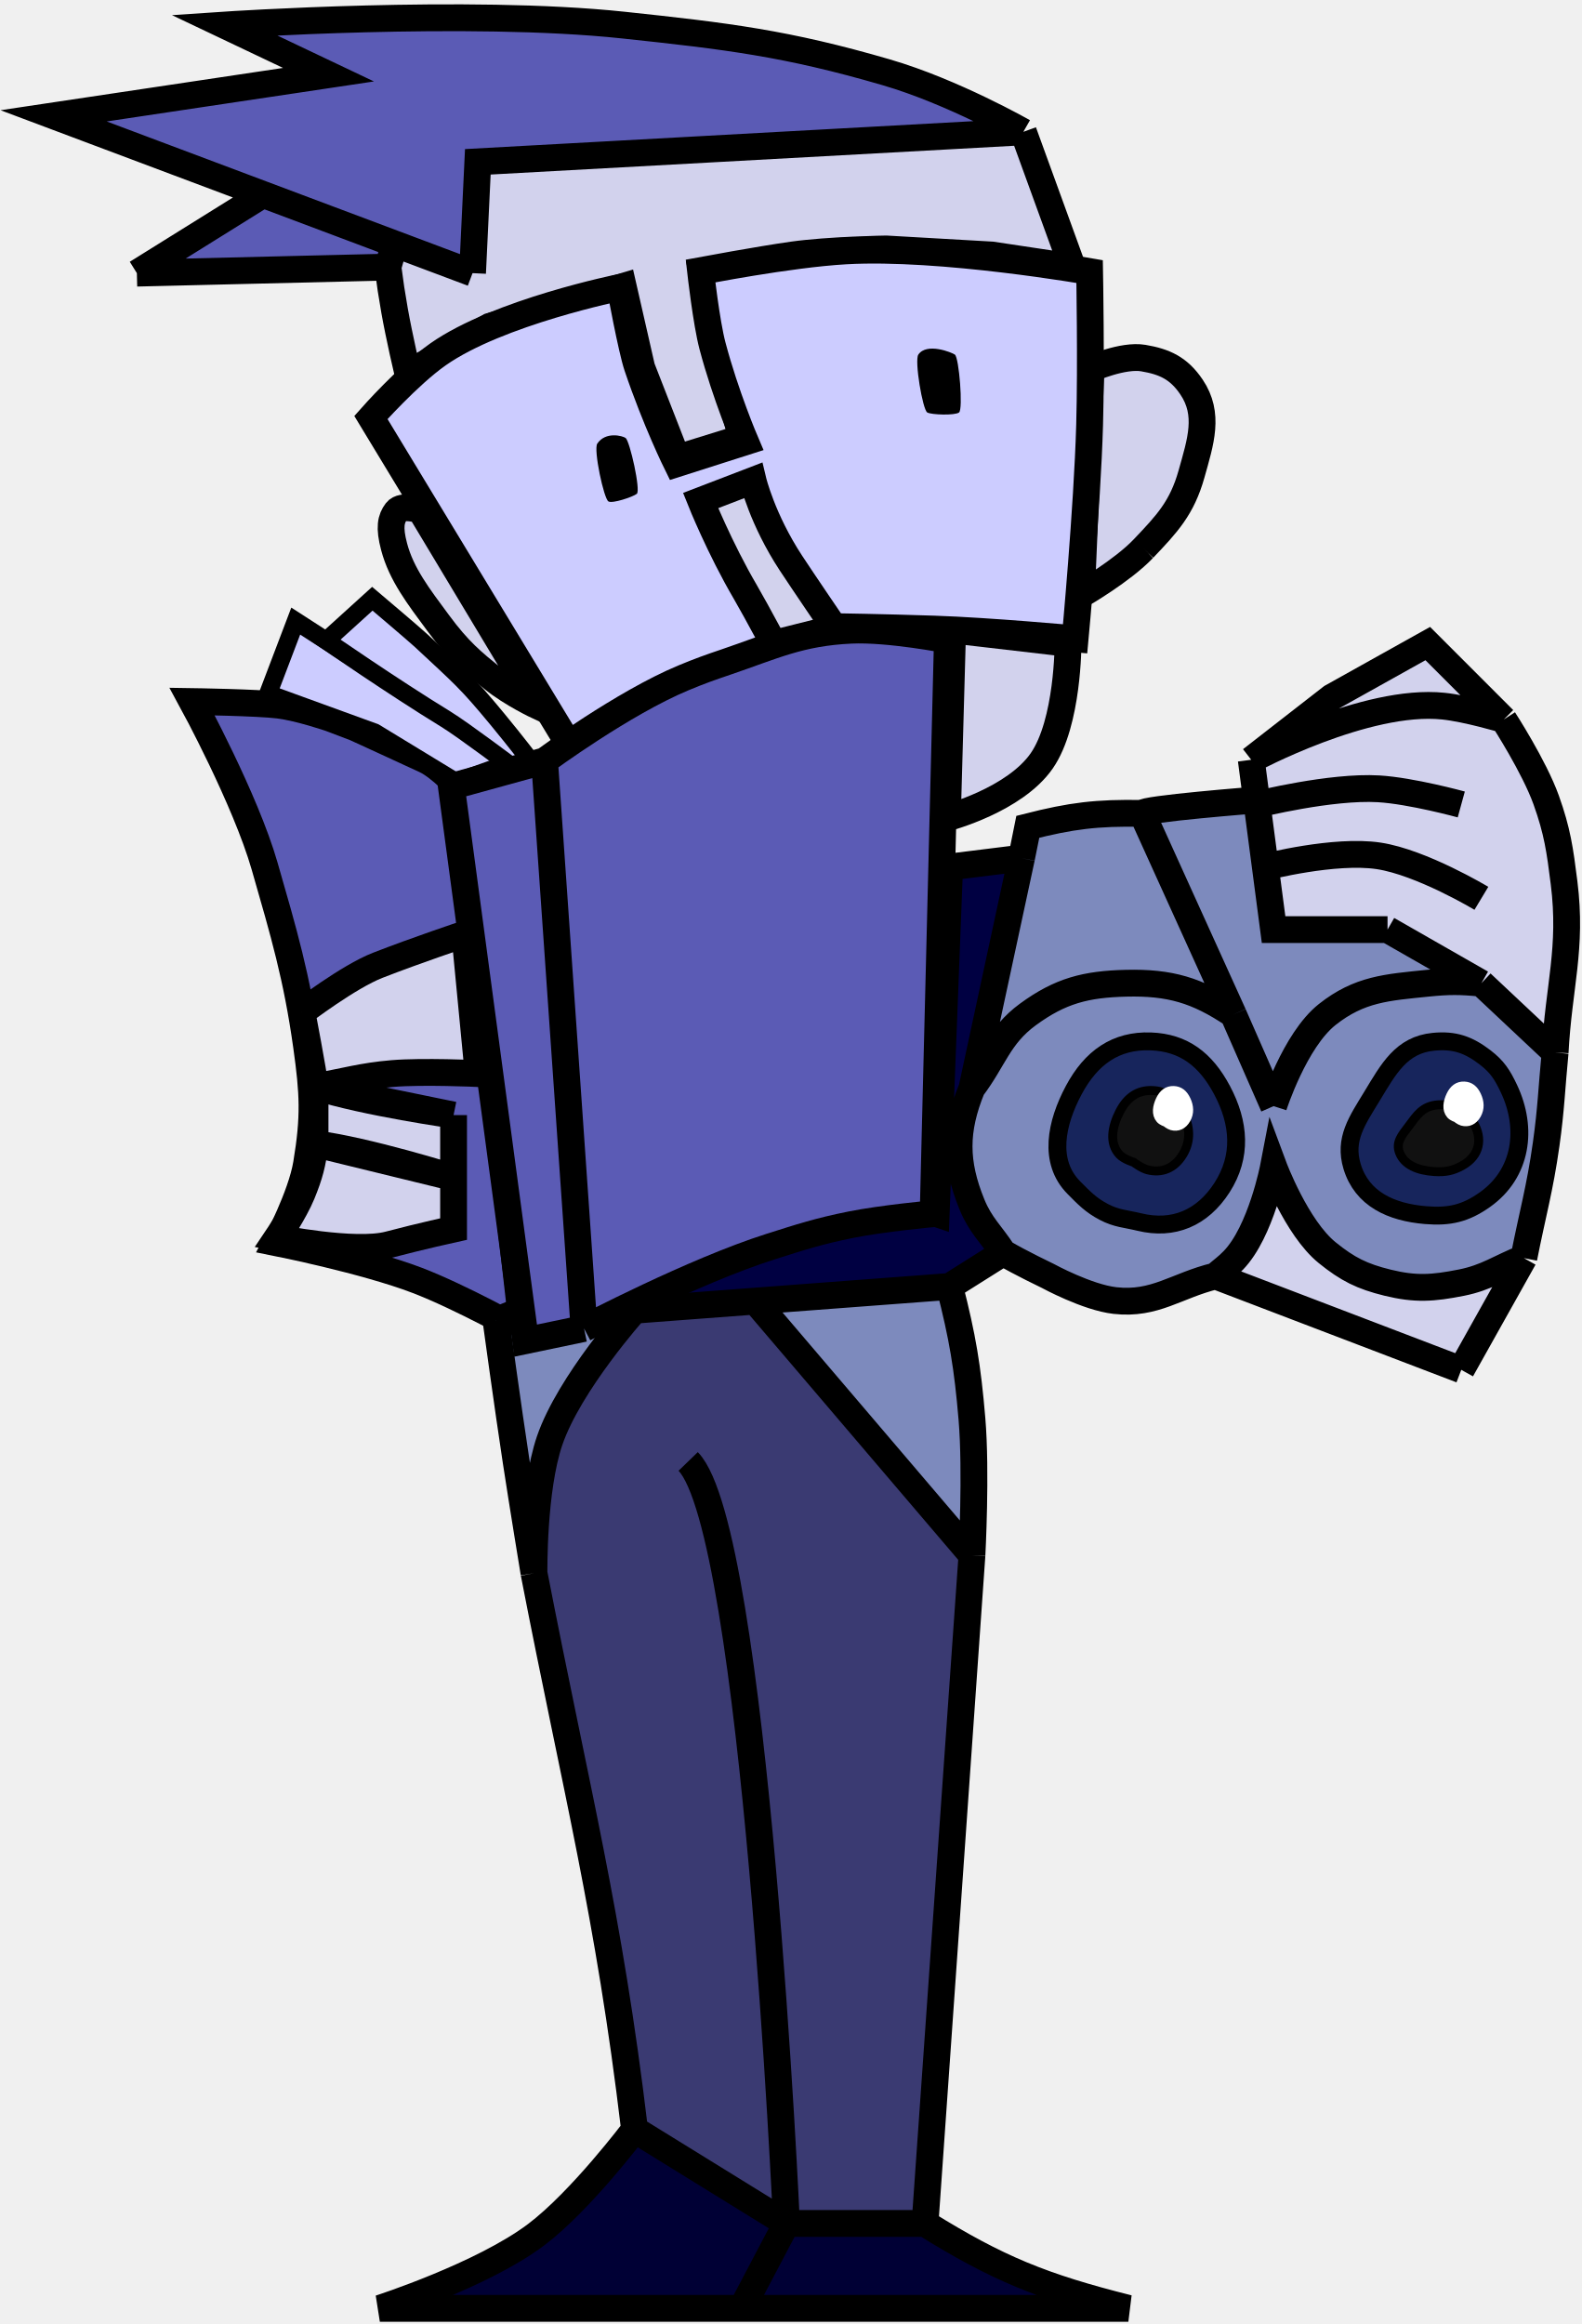
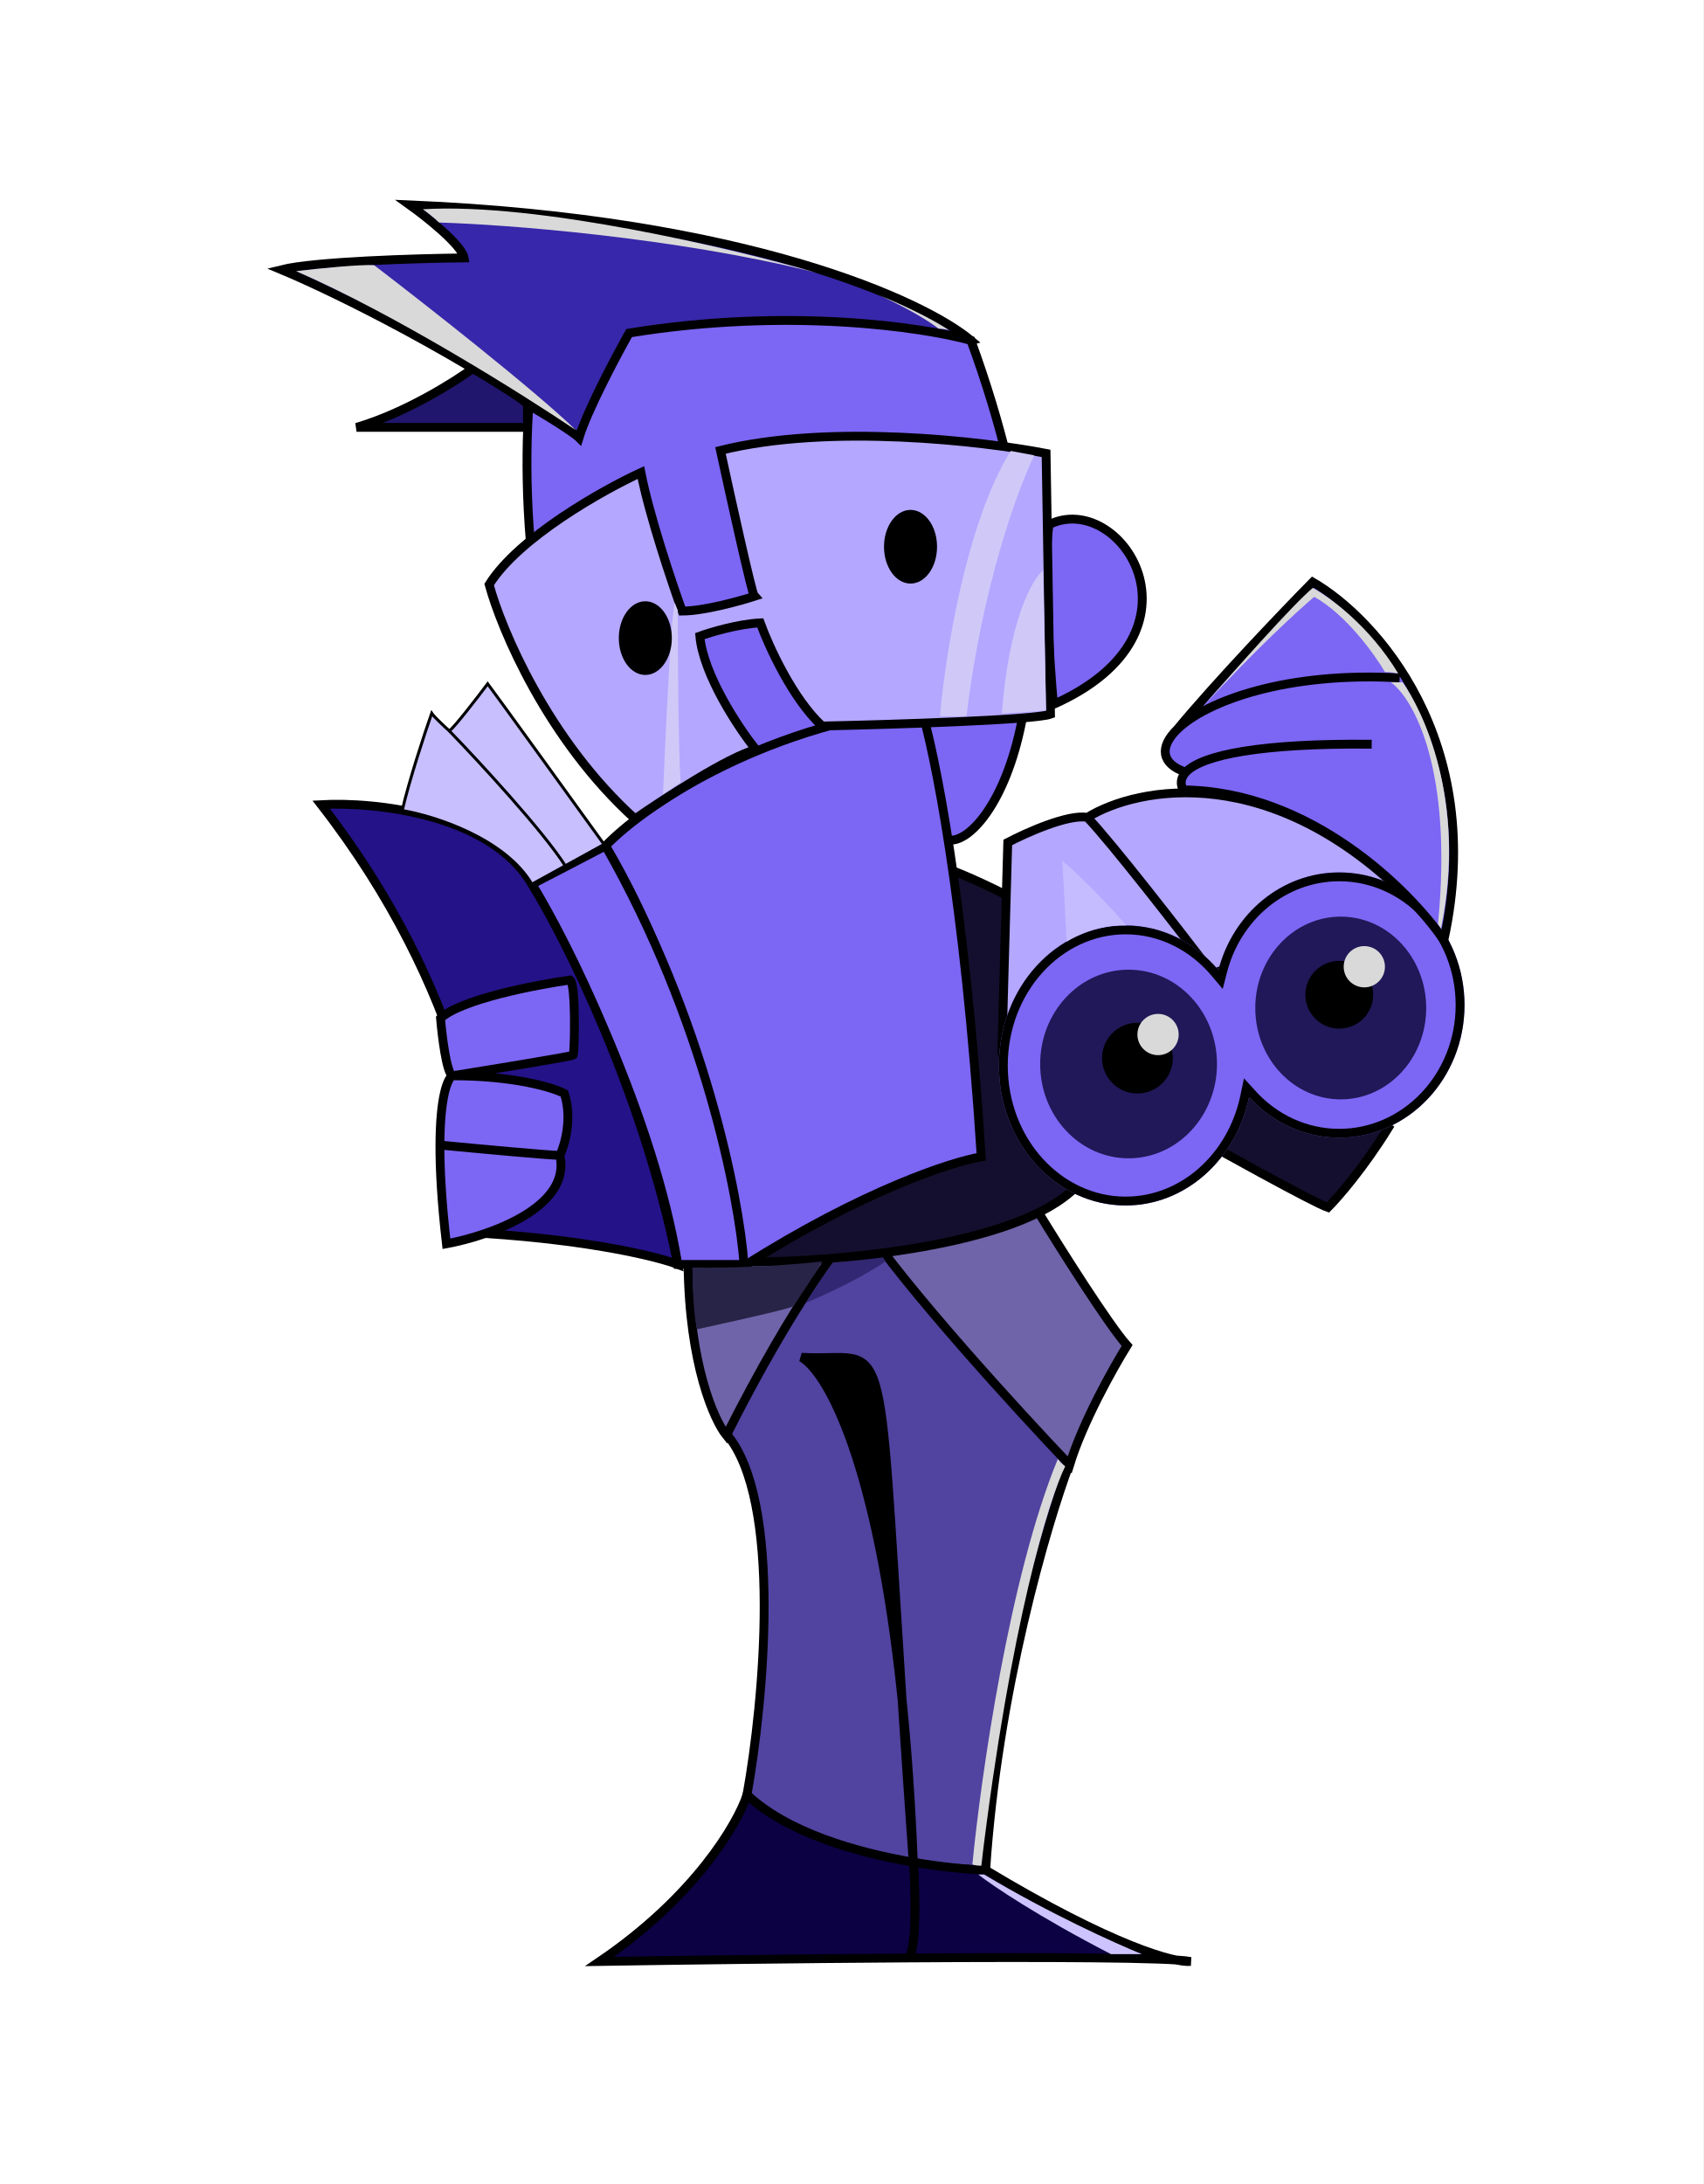
- <svg xmlns="http://www.w3.org/2000/svg" width="354" height="520" viewBox="0 0 354 520" fill="none">
-   <path d="M117 297.971L103.262 176.77C103.262 176.77 98.597 171.653 95.162 170.048C91.728 168.443 79.532 162.857 79.532 162.857L73.911 160.717C73.911 160.717 67.04 158.36 62.359 157.773C57.677 157.187 43 156.971 43 156.971C43 156.971 54.9 178.801 59.216 193.795C63.532 208.789 66.44 218.62 68.596 234.026C70.082 244.64 70.361 249.835 68.596 260.418C67.399 267.596 61.842 278.06 61.842 278.06C61.842 278.06 81.585 281.984 93.361 286.484C103.053 290.188 117 297.971 117 297.971Z" fill="#5B5BB5" stroke="black" stroke-width="6" />
-   <path d="M104 209C104 209 93.296 212.57 84.5 216C77.988 218.54 67.567 226.5 67.567 226.5L70.497 243.141C77.248 241.997 80.945 240.786 87.783 240.211C94.62 239.637 107 240.211 107 240.211L104 209Z" fill="#D2D2ED" />
-   <path d="M101.5 249.5L70.497 243.141V255.927L101.5 263.5V249.5Z" fill="#D2D2ED" />
-   <path d="M101.5 275V263.5L70.497 255.927C69.949 260.391 69.29 262.906 67.567 267.115C65.907 271.17 62 276.971 62 276.971C62 276.971 79.384 280.502 87 278.5C94.309 276.579 101.5 275 101.5 275Z" fill="#D2D2ED" />
-   <path d="M67.567 226.5C67.567 226.5 70.154 240.021 70.497 243.141M67.567 226.5L70.497 243.141M67.567 226.5C67.567 226.5 77.988 218.54 84.5 216C93.296 212.57 104 209 104 209L107 240.211C107 240.211 94.62 239.637 87.783 240.211C80.945 240.786 77.248 241.997 70.497 243.141M70.497 243.141C82.053 246.782 101.5 249.5 101.5 249.5M70.497 243.141C70.497 248.135 70.497 250.934 70.497 255.927M70.497 243.141L101.5 249.5M70.497 243.141V255.927M101.5 249.5V263.5M70.497 255.927C82.053 257.384 101.5 263.5 101.5 263.5M70.497 255.927C69.949 260.391 69.29 262.906 67.567 267.115C65.907 271.17 62 276.971 62 276.971C62 276.971 79.384 280.502 87 278.5C94.309 276.579 101.5 275 101.5 275V263.5M70.497 255.927L101.5 263.5" stroke="black" stroke-width="6" />
-   <path d="M60 155.211L66.177 138.971L97.647 159.272L115 170.369L102.059 174.971L83.823 163.873L60 155.211Z" fill="#CCCCFF" stroke="black" stroke-width="4" />
-   <path d="M73 143.333L83.32 133.971C83.32 133.971 92.694 141.898 94.231 143.333C103.077 151.594 104.31 152.458 111.333 160.956C115.374 165.845 119 170.594 119 170.594L115.167 171.971C115.167 171.971 103.714 163.335 99.833 160.956C87.715 153.53 73 143.333 73 143.333Z" fill="#CCCCFF" stroke="black" stroke-width="4" />
-   <path d="M212 182.971L213.174 140.971L239 143.971C239 143.971 239.052 161.663 233.13 170.221C227.047 179.012 212 182.971 212 182.971Z" fill="#D2D2ED" stroke="black" stroke-width="6" />
-   <path d="M242 133L244.156 82.512C244.156 82.512 251.265 79.343 255.858 80.124C260.592 80.928 263.769 82.356 266.636 86.605C270.74 92.688 268.67 98.799 266.636 106.05C264.495 113.683 261.134 117.216 255.916 122.705L255.858 122.766C251.141 127.727 242 133 242 133Z" fill="#D2D2ED" />
-   <path d="M255.858 122.766C251.141 127.727 242 133 242 133L244.156 82.512C244.156 82.512 251.265 79.343 255.858 80.124C260.592 80.928 263.769 82.356 266.636 86.605C270.74 92.688 268.67 98.799 266.636 106.05C264.495 113.683 261.134 117.216 255.916 122.705M255.858 122.766L255.916 122.705M255.858 122.766C255.877 122.745 255.896 122.725 255.916 122.705" stroke="black" stroke-width="6" />
-   <path d="M120.454 158.033L94.082 114.121C94.082 114.121 89.955 112.792 88.722 114.418C87.452 116.094 87.049 117.999 88.188 122.319C89.818 128.502 93.651 133.447 98.051 139.401C102.681 145.668 105.665 148.084 110.299 151.838L110.35 151.879C114.539 155.272 120.454 158.033 120.454 158.033Z" fill="#D2D2ED" />
-   <path d="M110.35 151.879C114.539 155.272 120.454 158.033 120.454 158.033L94.082 114.121C94.082 114.121 89.955 112.792 88.722 114.418C87.452 116.094 87.049 117.999 88.188 122.319C89.818 128.502 93.651 133.447 98.051 139.401C102.681 145.668 105.665 148.084 110.299 151.838M110.35 151.879L110.299 151.838M110.35 151.879C110.333 151.865 110.316 151.852 110.299 151.838" stroke="black" stroke-width="6" />
-   <path d="M151.5 102.5L166 98L160.5 77.5L157 60.5C157 60.5 169.805 58.118 177.307 57.056C185.431 55.906 198.304 55.702 198.304 55.702L221.961 57.056L240 59.764L229 29.5L106.926 36.207L105.743 61.117L88.296 54.566L86.817 59.764C87.306 63.581 87.63 65.717 88.296 69.511C89.265 75.04 91.253 83.591 91.253 83.591L109.588 73.031L139.455 64.096L143.595 82.237L151.5 102.5Z" fill="#D2D2ED" />
-   <path d="M155 111L162.521 108.5L170 106C170 106 170.978 113.449 175.829 120.956L188.249 140.18L173.167 143.971C173.167 143.971 166.146 133.83 162.521 126.913C158.662 119.548 155 111 155 111Z" fill="#D2D2ED" />
-   <path d="M106.926 36.207L229 29.5C229 29.5 213.263 20.528 198.304 16.171C175.987 9.671 162.717 8.09 139.455 5.611C104.812 1.92 50.148 5.611 50.148 5.611L73.51 16.712L12 25.918L58.872 43.518L88.296 54.566L105.743 61.117L106.926 36.207Z" fill="#5B5BB5" />
-   <path d="M88.296 54.566L58.872 43.518L30.63 61.117L86.817 59.764L88.296 54.566Z" fill="#5B5BB5" />
-   <path d="M88.296 54.566C88.296 54.566 87.395 57.734 86.817 59.764M88.296 54.566L105.743 61.117M88.296 54.566L86.817 59.764M88.296 54.566L58.872 43.518M229 29.5L240 59.764L221.961 57.056L198.304 55.702C198.304 55.702 185.431 55.906 177.307 57.056C169.805 58.118 157 60.5 157 60.5L160.5 77.5L166 98L151.5 102.5L143.595 82.237L139.455 64.096L109.588 73.031L91.253 83.591C91.253 83.591 89.265 75.04 88.296 69.511C87.63 65.717 87.306 63.581 86.817 59.764M229 29.5L106.926 36.207L105.743 61.117M229 29.5C229 29.5 213.263 20.528 198.304 16.171C175.987 9.671 162.717 8.09 139.455 5.611C104.812 1.92 50.148 5.611 50.148 5.611L73.51 16.712L12 25.918L58.872 43.518M105.743 61.117L58.872 43.518M58.872 43.518L30.63 61.117M30.63 61.117C30.63 61.117 64.875 60.292 86.817 59.764M30.63 61.117L86.817 59.764M188.249 140.18L173.167 143.971C173.167 143.971 166.146 133.83 162.521 126.913C158.662 119.548 155 111 155 111L162.521 108.5L170 106C170 106 170.978 113.449 175.829 120.956M188.249 140.18C183.399 132.673 180.679 128.463 175.829 120.956M188.249 140.18L175.829 120.956" stroke="black" stroke-width="6" />
-   <path d="M169 291.128L142 293.163C142 293.163 127.399 309.469 123 322.332C119.225 333.37 119.5 352 119.5 352C128.947 400.691 136.255 428.204 142 476.5L176 497.5H207L217.5 348L169 291.128Z" fill="#3A3A72" />
-   <path d="M169 291.128L217.5 348C217.5 348 218.501 329.369 217.5 317.5C216.513 305.799 215.405 299.227 212.5 287.849L169 291.128Z" fill="#7D8ABD" />
-   <path d="M217.5 269.5C213.665 260.099 213.665 252.901 217.5 243.5L228.589 192L212.5 194L209.5 271.5C198.522 267.723 168.157 271.391 111 295.5L142 293.163L169 291.128L212.5 287.849L224.5 280.293C221.766 276.078 219.398 274.152 217.5 269.5Z" fill="#000042" />
-   <path d="M111 295.5C111 295.5 113.628 314.715 115.5 327C116.99 336.774 119.5 352 119.5 352C119.5 352 119.225 333.37 123 322.332C127.399 309.469 142 293.163 142 293.163L111 295.5Z" fill="#7D8ABD" />
-   <path d="M252 220C261.76 219.763 267.897 221.553 276 227L255.592 182C245.393 181.821 239.795 182.512 230 185L228.589 192L217.5 243.5C222.382 237.056 223.48 231.779 230 227C237.272 221.67 242.987 220.219 252 220Z" fill="#7D8ABD" />
-   <path d="M319.5 220C324.162 219.525 326.838 219.525 331.5 220L310.5 208H285L283.158 194L281.316 180L281.184 179C281.184 179 255.5 181 255.592 182L276 227L285 247.5C285 247.5 289.728 232.76 297 227C304.214 221.287 310.345 220.932 319.5 220Z" fill="#7D8ABD" />
-   <path d="M331.5 220L348 235.5C348.781 220.66 351.852 212.245 350 197.5C349.079 190.166 348.495 185.958 346 179C343.317 171.518 336.5 161 336.5 161C336.5 161 328.371 158.563 323 158C305.661 156.182 280 170 280 170L281.184 179L281.316 180L283.158 194L285 208H310.5L331.5 220Z" fill="#D2D2ED" />
-   <path d="M280 170C280 170 305.661 156.182 323 158C328.371 158.563 336.5 161 336.5 161L319.5 144L298 156L280 170Z" fill="#D2D2ED" />
-   <path d="M285 261C285 261 282.205 275.588 276 282C274.557 283.492 273.562 284.133 272 285.5L327 306.5L341 281.5C335.533 283.648 332.762 285.856 327 287C320.68 288.254 316.757 288.539 310.5 287C304.784 285.594 301.576 283.997 297 280.293C290.102 274.712 285 261 285 261Z" fill="#D2D2ED" />
-   <path d="M217.5 243.5C213.665 252.901 213.665 260.099 217.5 269.5C219.398 274.152 221.766 276.078 224.5 280.293C228.292 282.531 234.5 285.5 234.5 285.5C234.5 285.5 243.3 290.305 249.5 291C258.489 292.008 263.213 287.648 272 285.5C273.562 284.133 274.557 283.492 276 282C282.205 275.588 285 261 285 261C285 261 290.102 274.712 297 280.293C301.576 283.997 304.784 285.594 310.5 287C316.757 288.539 320.68 288.254 327 287C332.762 285.856 335.533 283.648 341 281.5C342.953 271.542 344.585 266.049 346 256C347.121 248.035 347.219 243.506 348 235.5L331.5 220C326.838 219.525 324.162 219.525 319.5 220C310.345 220.932 304.214 221.287 297 227C289.728 232.76 285 247.5 285 247.5L276 227C267.897 221.553 261.76 219.763 252 220C242.987 220.219 237.272 221.67 230 227C223.48 231.779 222.382 237.056 217.5 243.5Z" fill="#7D8ABD" />
-   <path d="M176 497.5L142 476.5C142 476.5 130.031 492.422 120 500C107.943 509.109 85 516.5 85 516.5H166L176 497.5Z" fill="#000035" />
-   <path d="M207 497.5H176L166 516.5H252.5C233.21 511.658 223.225 507.578 207 497.5Z" fill="#000035" />
-   <path d="M217.5 243.5C213.665 252.901 213.665 260.099 217.5 269.5C219.398 274.152 221.766 276.078 224.5 280.293M217.5 243.5C222.382 237.056 223.48 231.779 230 227C237.272 221.67 242.987 220.219 252 220C261.76 219.763 267.897 221.553 276 227M217.5 243.5C221.83 223.388 228.589 192 228.589 192M217.5 243.5L228.589 192M341 281.5C335.533 283.648 332.762 285.856 327 287C320.68 288.254 316.757 288.539 310.5 287C304.784 285.594 301.576 283.997 297 280.293C290.102 274.712 285 261 285 261C285 261 282.205 275.588 276 282C274.557 283.492 273.562 284.133 272 285.5M341 281.5C335.533 291.263 327 306.5 327 306.5M341 281.5C342.953 271.542 344.585 266.049 346 256C347.121 248.035 347.219 243.506 348 235.5M341 281.5L327 306.5M348 235.5C341.556 229.447 337.944 226.053 331.5 220M348 235.5C348.781 220.66 351.852 212.245 350 197.5C349.079 190.166 348.495 185.958 346 179C343.317 171.518 336.5 161 336.5 161M348 235.5L331.5 220M331.5 220C326.838 219.525 324.162 219.525 319.5 220C310.345 220.932 304.214 221.287 297 227C289.728 232.76 285 247.5 285 247.5M331.5 220C323.299 215.314 310.5 208 310.5 208M331.5 220L310.5 208M285 247.5C285 247.5 279.515 235.006 276 227M285 247.5L276 227M276 227C268.03 209.426 255.592 182 255.592 182M276 227L255.592 182M280 170C280 170 305.661 156.182 323 158C328.371 158.563 336.5 161 336.5 161M280 170L281.184 179M280 170L298 156L319.5 144L336.5 161M327 306.5C327 306.5 293.479 293.701 272 285.5M327 306.5L272 285.5M272 285.5C263.213 287.648 258.489 292.008 249.5 291C243.3 290.305 234.5 285.5 234.5 285.5C234.5 285.5 228.292 282.531 224.5 280.293M228.589 192L230 185C239.795 182.512 245.393 181.821 255.592 182M228.589 192L212.5 194L209.5 271.5C198.522 267.723 168.157 271.391 111 295.5M111 295.5C111 295.5 113.628 314.715 115.5 327C116.99 336.774 119.5 352 119.5 352M111 295.5L142 293.163M224.5 280.293C219.814 283.244 217.186 284.898 212.5 287.849M224.5 280.293L212.5 287.849M119.5 352C128.947 400.691 136.255 428.204 142 476.5M119.5 352C119.5 352 119.225 333.37 123 322.332C127.399 309.469 142 293.163 142 293.163M142 293.163L169 291.128M169 291.128L217.5 348M169 291.128C169 291.128 195.512 289.13 212.5 287.849M169 291.128L212.5 287.849M217.5 348C217.5 348 218.501 329.369 217.5 317.5C216.513 305.799 215.405 299.227 212.5 287.849M217.5 348C213.399 406.383 211.101 439.117 207 497.5M217.5 348L207 497.5M142 476.5L176 497.5M142 476.5C142 476.5 130.031 492.422 120 500C107.943 509.109 85 516.5 85 516.5H166M176 497.5C176 497.5 169 342.5 154 327M176 497.5H207M176 497.5L166 516.5M207 497.5C223.225 507.578 233.21 511.658 252.5 516.5H166M310.5 208H285L283.158 194M281.184 179L281.316 180M281.184 179C281.184 179 255.5 181 255.592 182M281.316 180L283.158 194M281.316 180C281.316 180 297.815 175.87 308.5 176.5C315.84 176.933 327 180 327 180M283.158 194C283.158 194 298.666 190.018 308.5 191.5C318.11 192.948 331.5 201 331.5 201" stroke="black" stroke-width="6" />
-   <path d="M128.5 168.5L83 93.413C83 93.413 91.369 83.949 98.05 79.265C111.547 69.802 138.775 64.3 138.775 64.3C138.775 64.3 141.299 78.097 142.611 81.986C146.743 94.229 151.464 103.752 151.464 103.752L166.81 98.855C166.81 98.855 162.383 88.516 159.432 77.36C158.067 72.199 156.776 60.763 156.776 60.763C156.776 60.763 176.435 56.867 189.238 56.138C210.607 54.92 243.832 60.763 243.832 60.763C243.832 60.763 244.21 81.662 243.832 95.046C243.304 113.777 240.586 142.932 240.586 142.932C240.586 142.932 221.368 141.164 209.01 140.755C197.608 140.379 186.582 140.211 186.582 140.211C186.582 140.211 179.686 130.09 177 126C170.569 116.205 168.5 107.5 168.5 107.5L156.776 112C156.776 112 161.032 122.64 166.81 132.5C169.243 136.653 175 147.5 175 147.5C175 147.5 156.691 153.833 147 158.5C139.008 162.349 128.5 168.5 128.5 168.5Z" fill="#CCCCFF" stroke="black" stroke-width="6" />
-   <path d="M240.283 243.916C236.347 251.289 234.537 259.898 240.283 265.718C242.613 268.076 244.133 269.661 247.003 271.168C249.873 272.676 251.869 272.684 254.983 273.439C262.531 275.272 269.049 272.59 273.462 265.718C277.953 258.725 277.386 251.297 273.462 243.916C269.787 237.005 264.87 233.283 257.503 233.015C249.715 232.73 244.179 236.617 240.283 243.916Z" fill="#17255C" stroke="black" stroke-width="4" />
-   <path d="M250.536 248.791C248.887 252.027 248.124 255.811 250.536 258.36C251.527 259.408 253.669 260.054 253.669 260.054C253.669 260.054 255.478 261.417 256.802 261.749C260.014 262.553 262.808 261.427 264.678 258.36C266.553 255.286 266.324 252.029 264.678 248.791C263.118 245.721 261.001 244.125 257.876 244.007C254.571 243.881 252.189 245.546 250.536 248.791Z" fill="#111111" stroke="black" stroke-width="2" />
-   <path d="M259.632 246.129C258.953 247.568 258.639 249.249 259.632 250.382C260.041 250.848 260.922 251.135 260.922 251.135C260.922 251.135 261.667 251.741 262.212 251.888C263.535 252.246 264.686 251.745 265.456 250.382C266.228 249.016 266.133 247.569 265.456 246.129C264.813 244.765 263.941 244.056 262.655 244.003C261.294 243.947 260.313 244.687 259.632 246.129Z" fill="white" stroke="white" stroke-width="2" />
-   <path d="M307.008 245.303C303.691 250.765 300.721 254.896 302.567 260.992C304.774 268.277 311.283 271.241 318.999 271.887C324.364 272.336 327.961 271.5 332.322 268.401C340.504 262.586 341.918 252.546 337.651 243.559C336.186 240.474 335.057 238.68 332.322 236.586C328.602 233.739 325.47 232.644 320.775 233.1C313.566 233.8 310.717 239.195 307.008 245.303Z" fill="#17255C" stroke="black" stroke-width="4" />
-   <path d="M315.292 251.906C313.7 254.018 312.273 255.61 313.197 257.945C314.274 260.667 317.259 261.9 320.947 262.139C323.485 262.303 325.168 261.945 327.231 260.797C331.246 258.563 331.786 254.707 329.745 251.235C329.053 250.059 328.543 249.359 327.231 248.552C325.488 247.479 324.009 247.048 321.785 247.21C318.318 247.462 317.037 249.591 315.292 251.906Z" fill="#111111" stroke="black" stroke-width="2" />
-   <path d="M324.632 245.129C323.953 246.568 323.639 248.249 324.632 249.382C325.041 249.848 325.922 250.135 325.922 250.135C325.922 250.135 326.667 250.741 327.212 250.888C328.535 251.246 329.686 250.745 330.456 249.382C331.228 248.016 331.133 246.569 330.456 245.129C329.813 243.765 328.941 243.056 327.655 243.003C326.294 242.947 325.313 243.687 324.632 245.129Z" fill="white" stroke="white" stroke-width="2" />
-   <path d="M101 175.971L121.857 170.236L130.694 297.24L117.615 299.971L101 175.971Z" fill="#5B5BB5" />
-   <path d="M121.857 170.236L130.694 297.24C130.694 297.24 155.079 284.439 172.408 278.94C179.314 276.749 183.21 275.475 190.436 274.024C197.487 272.608 208.818 271.566 208.818 271.566L212 143.196C212 143.196 198.914 140.62 190.436 141.011C178.975 141.54 173.021 144.543 162.51 148.113C158.722 149.399 156.609 150.151 152.965 151.663C139.44 157.277 121.857 170.236 121.857 170.236Z" fill="#5B5BB5" />
-   <path d="M121.857 170.236L101 175.971L117.615 299.971L130.694 297.24M121.857 170.236L130.694 297.24M121.857 170.236C121.857 170.236 139.44 157.277 152.965 151.663C156.609 150.151 158.722 149.399 162.51 148.113C173.021 144.543 178.975 141.54 190.436 141.011C198.914 140.62 212 143.196 212 143.196L208.818 271.566C208.818 271.566 197.487 272.608 190.436 274.024C183.21 275.475 179.314 276.749 172.408 278.94C155.079 284.439 130.694 297.24 130.694 297.24" stroke="black" stroke-width="6" />
-   <path d="M205.5 79.345C204.602 80.674 206.471 91.686 207.5 92.291C208.391 92.815 213.681 92.999 214.614 92.291C215.546 91.584 214.614 80.021 213.681 79.345C213.018 78.865 207.373 76.574 205.5 79.345Z" fill="black" />
-   <path d="M133.662 99.253C132.764 100.582 135.126 111.594 136.155 112.199C137.046 112.723 141.567 111.207 142.5 110.5C143.433 109.793 140.933 98.676 140 98C139.338 97.52 135.536 96.482 133.662 99.253Z" fill="black" />
+ <svg xmlns="http://www.w3.org/2000/svg" width="578" height="741" viewBox="0 0 578 741" fill="none">
+   <rect width="578" height="741" fill="white" />
+   <path d="M334.5 634.5C338.5 574.1 355.167 517.333 363 496.5C349 474.5 313.833 428 298 407.5C284 411.9 257.833 462 246.5 486.5C265.7 508.9 259.167 577.5 253.5 609C274.7 628.6 316.333 634.167 334.5 634.5Z" fill="#5143A0" stroke="black" stroke-width="3" />
+   <path d="M272 460.5C301.802 462.279 297.573 444.669 306.133 576.637C307.841 593.229 309.18 611.946 310 633C308.454 611.693 307.195 593.013 306.133 576.637C297.845 496.137 280.844 465.613 272 460.5Z" fill="black" stroke="black" stroke-width="3" />
+   <path d="M352.5 411.5C359.833 423.5 376.1 449.3 382.5 456.5C377.833 464 367.4 482.6 363 497C345.667 478.833 307.3 436.9 292.5 414.5C287 419.167 270.1 440.2 246.5 487C242.333 481.833 233.9 463 233.5 429C250.167 424.833 285.3 416.1 292.5 414.5L352.5 411.5Z" fill="#6F64A9" />
+   <path d="M292.5 414.5C307.3 436.9 345.667 478.833 363 497C367.4 482.6 377.833 464 382.5 456.5C376.1 449.3 359.833 423.5 352.5 411.5L292.5 414.5ZM292.5 414.5C287 419.167 270.1 440.2 246.5 487C242.333 481.833 233.9 463 233.5 429C250.167 424.833 285.3 416.1 292.5 414.5Z" stroke="black" stroke-width="3" />
+   <path d="M273.5 442C276.7 436.8 280.833 430.833 282.5 428.5C286.9 428.1 295.667 427 299.5 426.5C299.9 426.9 300.333 427.667 300.5 428C291.7 434 278.833 439.833 273.5 442Z" fill="#322772" />
+   <path d="M365.148 402.678C345.148 423.078 282.814 428.178 254.148 428.178C251.648 422.178 281.148 279.678 322.648 295.178C355.848 307.578 435.481 358.678 471.148 382.678C462.748 396.278 453.981 406.344 450.648 409.678C445.848 408.078 412.648 389.678 396.648 380.678C393.048 385.878 374.148 397.511 365.148 402.678Z" fill="#140F2E" stroke="black" stroke-width="3" />
+   <path d="M121 145C137.4 140.2 154.167 129.667 160.5 125C170.9 131 177.167 135.5 179 137V145H121Z" fill="#20166D" stroke="black" stroke-width="3" />
+   <path d="M139 69.5C253.4 74.3 313.667 102.167 329.5 115.5L196.5 148.5C156.9 120.1 112.667 98.667 95.5 91.5C106.7 88.7 141.5 87.667 157.5 87.5C156.7 83.1 144.833 73.667 139 69.5Z" fill="#3727AA" stroke="black" stroke-width="3" />
+   <path d="M223 282C181.4 259.2 176.667 176.167 179.5 137.5C191.1 144.3 195.667 147.667 196.5 148.5C199.3 139.3 209 121 213.5 113C267.5 104.2 313.333 111 329.5 115.5C372 232 335.5 287 322 285L223 282Z" fill="#7C66F4" stroke="black" stroke-width="3" />
+   <path d="M312.5 240C256.1 247.2 217.667 274.333 205.5 287C234.7 336.2 249 402.5 252.5 429.5C292.9 403.9 323 394.167 333 392.5C327.4 304.9 317 254.333 312.5 240Z" fill="#7C66F4" stroke="black" stroke-width="3" />
+   <path d="M356 178C380 166 412.5 214.5 357.5 239C356.167 224.167 354 191.2 356 178Z" fill="#7C66F4" stroke="black" stroke-width="3" />
+   <path d="M166 198.328C176 182.328 204.5 166.328 217.5 160.328C220.3 174.728 228 197.661 231.5 207.328C238.7 207.328 250.833 203.995 256 202.328C255.2 201.528 248 168.995 244.5 152.828C281.3 143.628 333.5 149.661 355 153.828C355.4 179.428 356.167 223.495 356.5 242.328C350.9 244.328 302.5 245.828 279 246.328C269 237.128 260.833 219.161 258 211.328C250.4 211.728 241.167 214.495 237.5 215.828C238.7 229.028 250.667 246.995 256.5 254.328C247.3 256.728 225.333 270.995 215.5 277.828C185.9 251.028 170.167 213.661 166 198.328Z" fill="#B4A7FF" stroke="black" stroke-width="3" />
+   <path d="M180.5 300C182.9 298.8 198.167 290.833 205.5 287C239.1 345.8 250.833 406.167 252.5 429H230C222 379.4 193.667 322.333 180.5 300Z" fill="#7C66F4" stroke="black" stroke-width="3" />
+   <path d="M164.5 418.5C201.3 420.9 223.5 426.5 230 429C218.4 371 192.167 318.833 180.5 300C166.5 276 127 272 109 273C157.8 335.8 166.333 396.167 164.5 418.5Z" fill="#241288" stroke="black" stroke-width="3" />
+   <path d="M190 392C194 409.6 166 419.333 151.5 422C149.861 407.793 149.263 396.836 149.294 388.5C149.352 372.427 151.744 366.097 153.5 365C151.5 363.8 150 351.5 149.5 345.5C156.3 339.1 181.667 334.167 193.5 332.5C195.5 334 195 357.5 194.5 358C194.1 358.4 167 362.833 153.5 365C174.7 365 187.667 369 191.5 371C194.3 379.4 191.667 388.5 190 392Z" fill="#7C66F4" />
+   <path d="M190 392C194 409.6 166 419.333 151.5 422C149.861 407.793 149.263 396.836 149.294 388.5M190 392C191.667 388.5 194.3 379.4 191.5 371C187.667 369 174.7 365 153.5 365M190 392C186.4 392 161.362 389.667 149.294 388.5M153.5 365C151.744 366.097 149.352 372.427 149.294 388.5M153.5 365C167 362.833 194.1 358.4 194.5 358C195 357.5 195.5 334 193.5 332.5C181.667 334.167 156.3 339.1 149.5 345.5C150 351.5 151.5 363.8 153.5 365Z" stroke="black" stroke-width="3" />
+   <path d="M165.5 232C169.1 236.8 193.333 270.333 205 286.5L180.5 300C171.3 284.4 147.333 276.833 136.5 275C138.9 264.6 144.167 248.667 146.5 242C147.3 243.2 150.833 246.5 152.5 248C154.5 246.4 162 236.667 165.5 232Z" fill="#C8BFFF" stroke="black" />
+   <path d="M152.5 248C162.5 258.333 184.4 282 192 294" stroke="black" />
+   <path d="M298 100C310.8 105.2 319.333 110.167 322 112C320.4 111.6 319 111.5 318.5 111.5C312.9 107.1 302.5 102 298 100Z" fill="#D9D9D9" />
+   <path d="M143.5 71C182.3 68.6 248.667 84.333 277 92.5C229 80.5 171.667 76.167 149 75.5C147.4 73.9 144.667 71.833 143.5 71Z" fill="#D9D9D9" />
+   <path d="M100.5 92C134.5 106.8 178 134.167 195.5 146C181.5 132.4 144 103 127 90C122.6 89.6 107.5 91.167 100.5 92Z" fill="#D9D9D9" />
+   <path d="M328 243C333.2 199 345.5 165.667 351 154.5L343 153C327.8 177.4 320.667 223.167 319 243H328Z" fill="#D0C9F8" />
+   <path d="M340 242C342.4 210.4 350.333 196.5 354 193.5L355 241C351.8 241.4 343.667 241.833 340 242Z" fill="#D0C9F8" />
+   <path d="M230 207C229.6 206.2 229.167 205 229 204.5C227.8 208.1 225.833 249.333 225 269.5C226.6 268.3 229.667 266.333 231 265.5C230.2 254.3 230 221.833 230 207Z" fill="#D0C9F8" />
+   <path d="M342 285.834C348.333 282.5 362.6 276.134 369 277.334C386 266.834 431.8 257.834 479 305.834L411.5 330.334C407.5 332.834 340 358.834 340 357.334C340 356.134 341.333 309.167 342 285.834Z" fill="#B4A7FF" />
+   <path d="M369 277.334C362.6 276.134 348.333 282.5 342 285.834C341.333 309.167 340 356.134 340 357.334C340 358.834 407.5 332.834 411.5 330.334M369 277.334C377.4 286.134 400.833 316.334 411.5 330.334M369 277.334C386 266.834 431.8 257.834 479 305.834L411.5 330.334" stroke="black" stroke-width="3" />
+   <mask id="path-27-inside-1_23_27" fill="white">
+     <path d="M454.5 296C477.972 296 497 316.147 497 341C497 365.853 477.972 386 454.5 386C442.481 386 431.629 380.716 423.898 372.224C419.497 393.292 402.41 409 382 409C358.252 409 339 387.734 339 361.5C339 335.266 358.252 314 382 314C394.437 314 405.638 319.835 413.489 329.159C418.399 310.051 434.898 296 454.5 296Z" />
+   </mask>
+   <path d="M454.5 296C477.972 296 497 316.147 497 341C497 365.853 477.972 386 454.5 386C442.481 386 431.629 380.716 423.898 372.224C419.497 393.292 402.41 409 382 409C358.252 409 339 387.734 339 361.5C339 335.266 358.252 314 382 314C394.437 314 405.638 319.835 413.489 329.159C418.399 310.051 434.898 296 454.5 296Z" fill="#7C66F4" />
+   <path d="M423.898 372.224L426.117 370.204L422.163 365.861L420.962 371.61L423.898 372.224ZM413.489 329.159L411.194 331.091L414.946 335.546L416.395 329.906L413.489 329.159ZM454.5 296V299C476.156 299 494 317.64 494 341H497H500C500 314.654 479.788 293 454.5 293V296ZM497 341H494C494 364.36 476.156 383 454.5 383V386V389C479.788 389 500 367.346 500 341H497ZM454.5 386V383C443.389 383 433.323 378.12 426.117 370.204L423.898 372.224L421.68 374.243C429.935 383.311 441.573 389 454.5 389V386ZM423.898 372.224L420.962 371.61C416.803 391.52 400.765 406 382 406V409V412C404.054 412 422.192 395.064 426.835 372.837L423.898 372.224ZM382 409V406C360.183 406 342 386.365 342 361.5H339H336C336 389.102 356.321 412 382 412V409ZM339 361.5H342C342 336.635 360.183 317 382 317V314V311C356.321 311 336 333.898 336 361.5H339ZM382 314V317C393.459 317 403.851 322.37 411.194 331.091L413.489 329.159L415.784 327.227C407.426 317.3 395.415 311 382 311V314ZM413.489 329.159L416.395 329.906C420.999 311.986 436.405 299 454.5 299V296V293C433.391 293 415.798 308.117 410.584 328.413L413.489 329.159Z" fill="black" mask="url(#path-27-inside-1_23_27)" />
+   <ellipse cx="383" cy="361" rx="30" ry="32" fill="#201858" />
+   <ellipse cx="455" cy="342" rx="29" ry="31" fill="#201858" />
+   <circle cx="386" cy="359" r="12" fill="black" />
+   <circle cx="393" cy="351" r="7" fill="#D9D9D9" />
+   <circle cx="454.5" cy="337.5" r="11.5" fill="black" />
+   <circle cx="463" cy="328" r="7" fill="#D9D9D9" />
+   <path d="M490 319C504.8 251 466.5 209.667 445.5 197.5C435.833 207.318 413.1 231.058 399.5 247.477C393.461 253.375 393.931 259.159 402.428 262C400.716 263.838 400.431 265.863 401.5 268C444.7 268.4 478.5 302.167 490 319Z" fill="#7C66F4" />
+   <path d="M465.5 252.5C428.136 252.119 407.925 256.098 402.428 262M402.428 262C400.716 263.838 400.431 265.863 401.5 268C444.7 268.4 478.5 302.167 490 319C504.8 251 466.5 209.667 445.5 197.5C435.833 207.318 413.1 231.058 399.5 247.477M402.428 262C393.931 259.159 393.461 253.375 399.5 247.477M475 230C436.799 227.826 409.401 237.806 399.5 247.477" stroke="black" stroke-width="3" />
+   <path d="M236.5 451C235.3 445.684 235 434.815 235 430.044C252.6 430.453 271.667 428.852 279 428C276.2 432.907 271.167 440.267 269 443.333C265.8 444.56 246 448.956 236.5 451Z" fill="#282448" />
+   <path d="M203.5 665.5C235.9 643.5 250.333 618.667 253.5 609C266.913 621.609 290.372 628.475 310 631.831C319.638 633.479 328.353 634.28 334.5 634.5C369.235 655.406 389.704 663.058 399.078 664.994C401.398 665.14 403.07 665.308 404 665.5C402.988 665.598 401.362 665.466 399.078 664.994C385.232 664.124 348.289 664.047 308 664.303C270.851 664.54 230.858 665.059 203.5 665.5Z" fill="#0B0143" />
+   <path d="M310 631.831C319.638 633.479 328.352 634.28 334.5 634.5C377.7 660.5 398.833 666 404 665.5C397.519 664.159 355.04 664.004 308 664.303M310 631.831C290.372 628.475 266.913 621.609 253.5 609C250.333 618.667 235.9 643.5 203.5 665.5C230.858 665.059 270.851 664.54 308 664.303M310 631.831C310.667 642.09 311.2 662.946 308 664.303" stroke="black" stroke-width="3" />
+   <path d="M332 636H334C356 649.2 378.833 659.5 387.5 663H377C352.2 650.2 336.667 639.667 332 636Z" fill="#CDC4FF" />
+   <path d="M330 632.5C330.4 632.9 332.167 633 333 633C343 550.2 356.167 508.167 361.5 497.5C360.3 496.7 359.333 495.5 359 495C342.6 534.6 332.833 603.167 330 632.5Z" fill="#D9D9D9" />
+   <path d="M445.5 199.5C439.1 204.7 418.167 228.333 408.5 239.5C425.7 220.7 440.667 207 446 202.5C456.8 208.5 466.5 222 470 228C471.6 228 473.667 228.333 474.5 228.5C464.9 212.5 451.167 202.5 445.5 199.5Z" fill="#D9D9D9" />
+   <path d="M472 231.5H476C482.5 240.5 498 271.5 489 315L488 313.5C493.2 260.7 479.5 236.833 472 231.5Z" fill="#D9D9D9" />
+   <path d="M362 319.5L360.5 292C369.3 299.6 378.661 309.833 382.241 314C385.827 314.167 390.8 314.4 382 314C373.2 313.6 365 317.5 362 319.5Z" fill="#C5BBFF" />
+   <ellipse cx="309" cy="185.5" rx="9" ry="12.5" fill="black" />
+   <ellipse cx="219" cy="216.5" rx="9" ry="12.5" fill="black" />
</svg>
